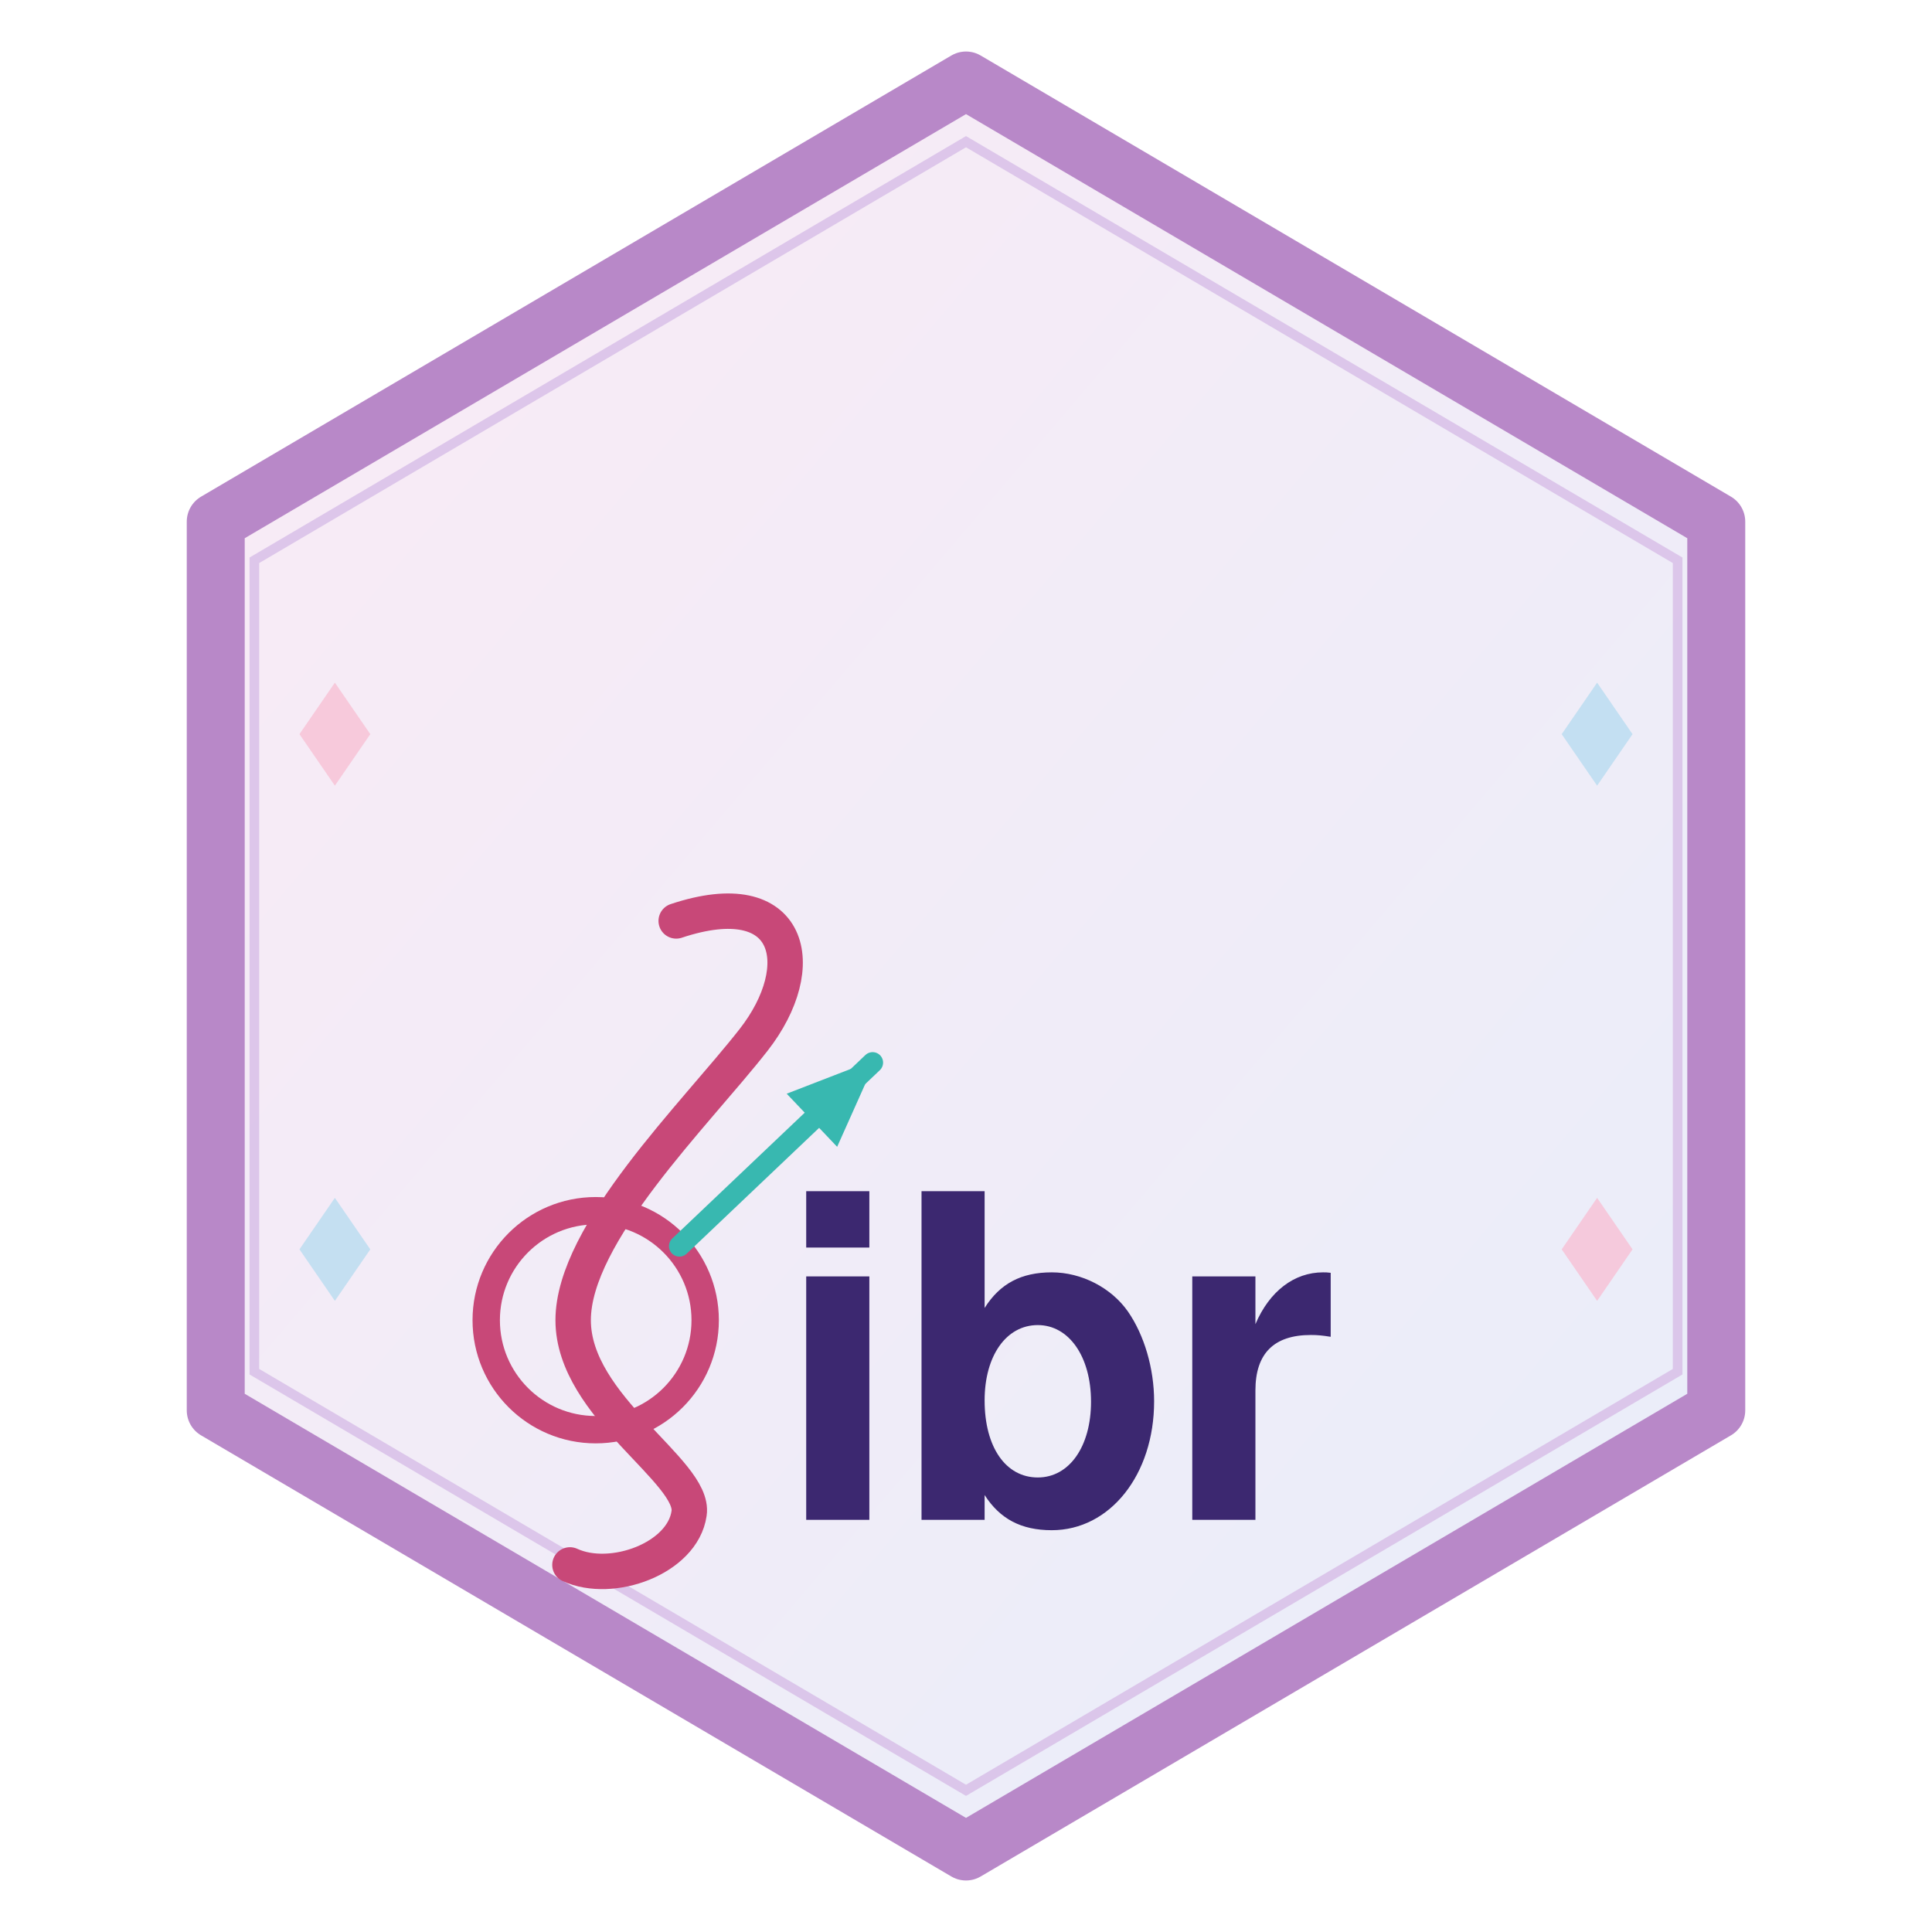
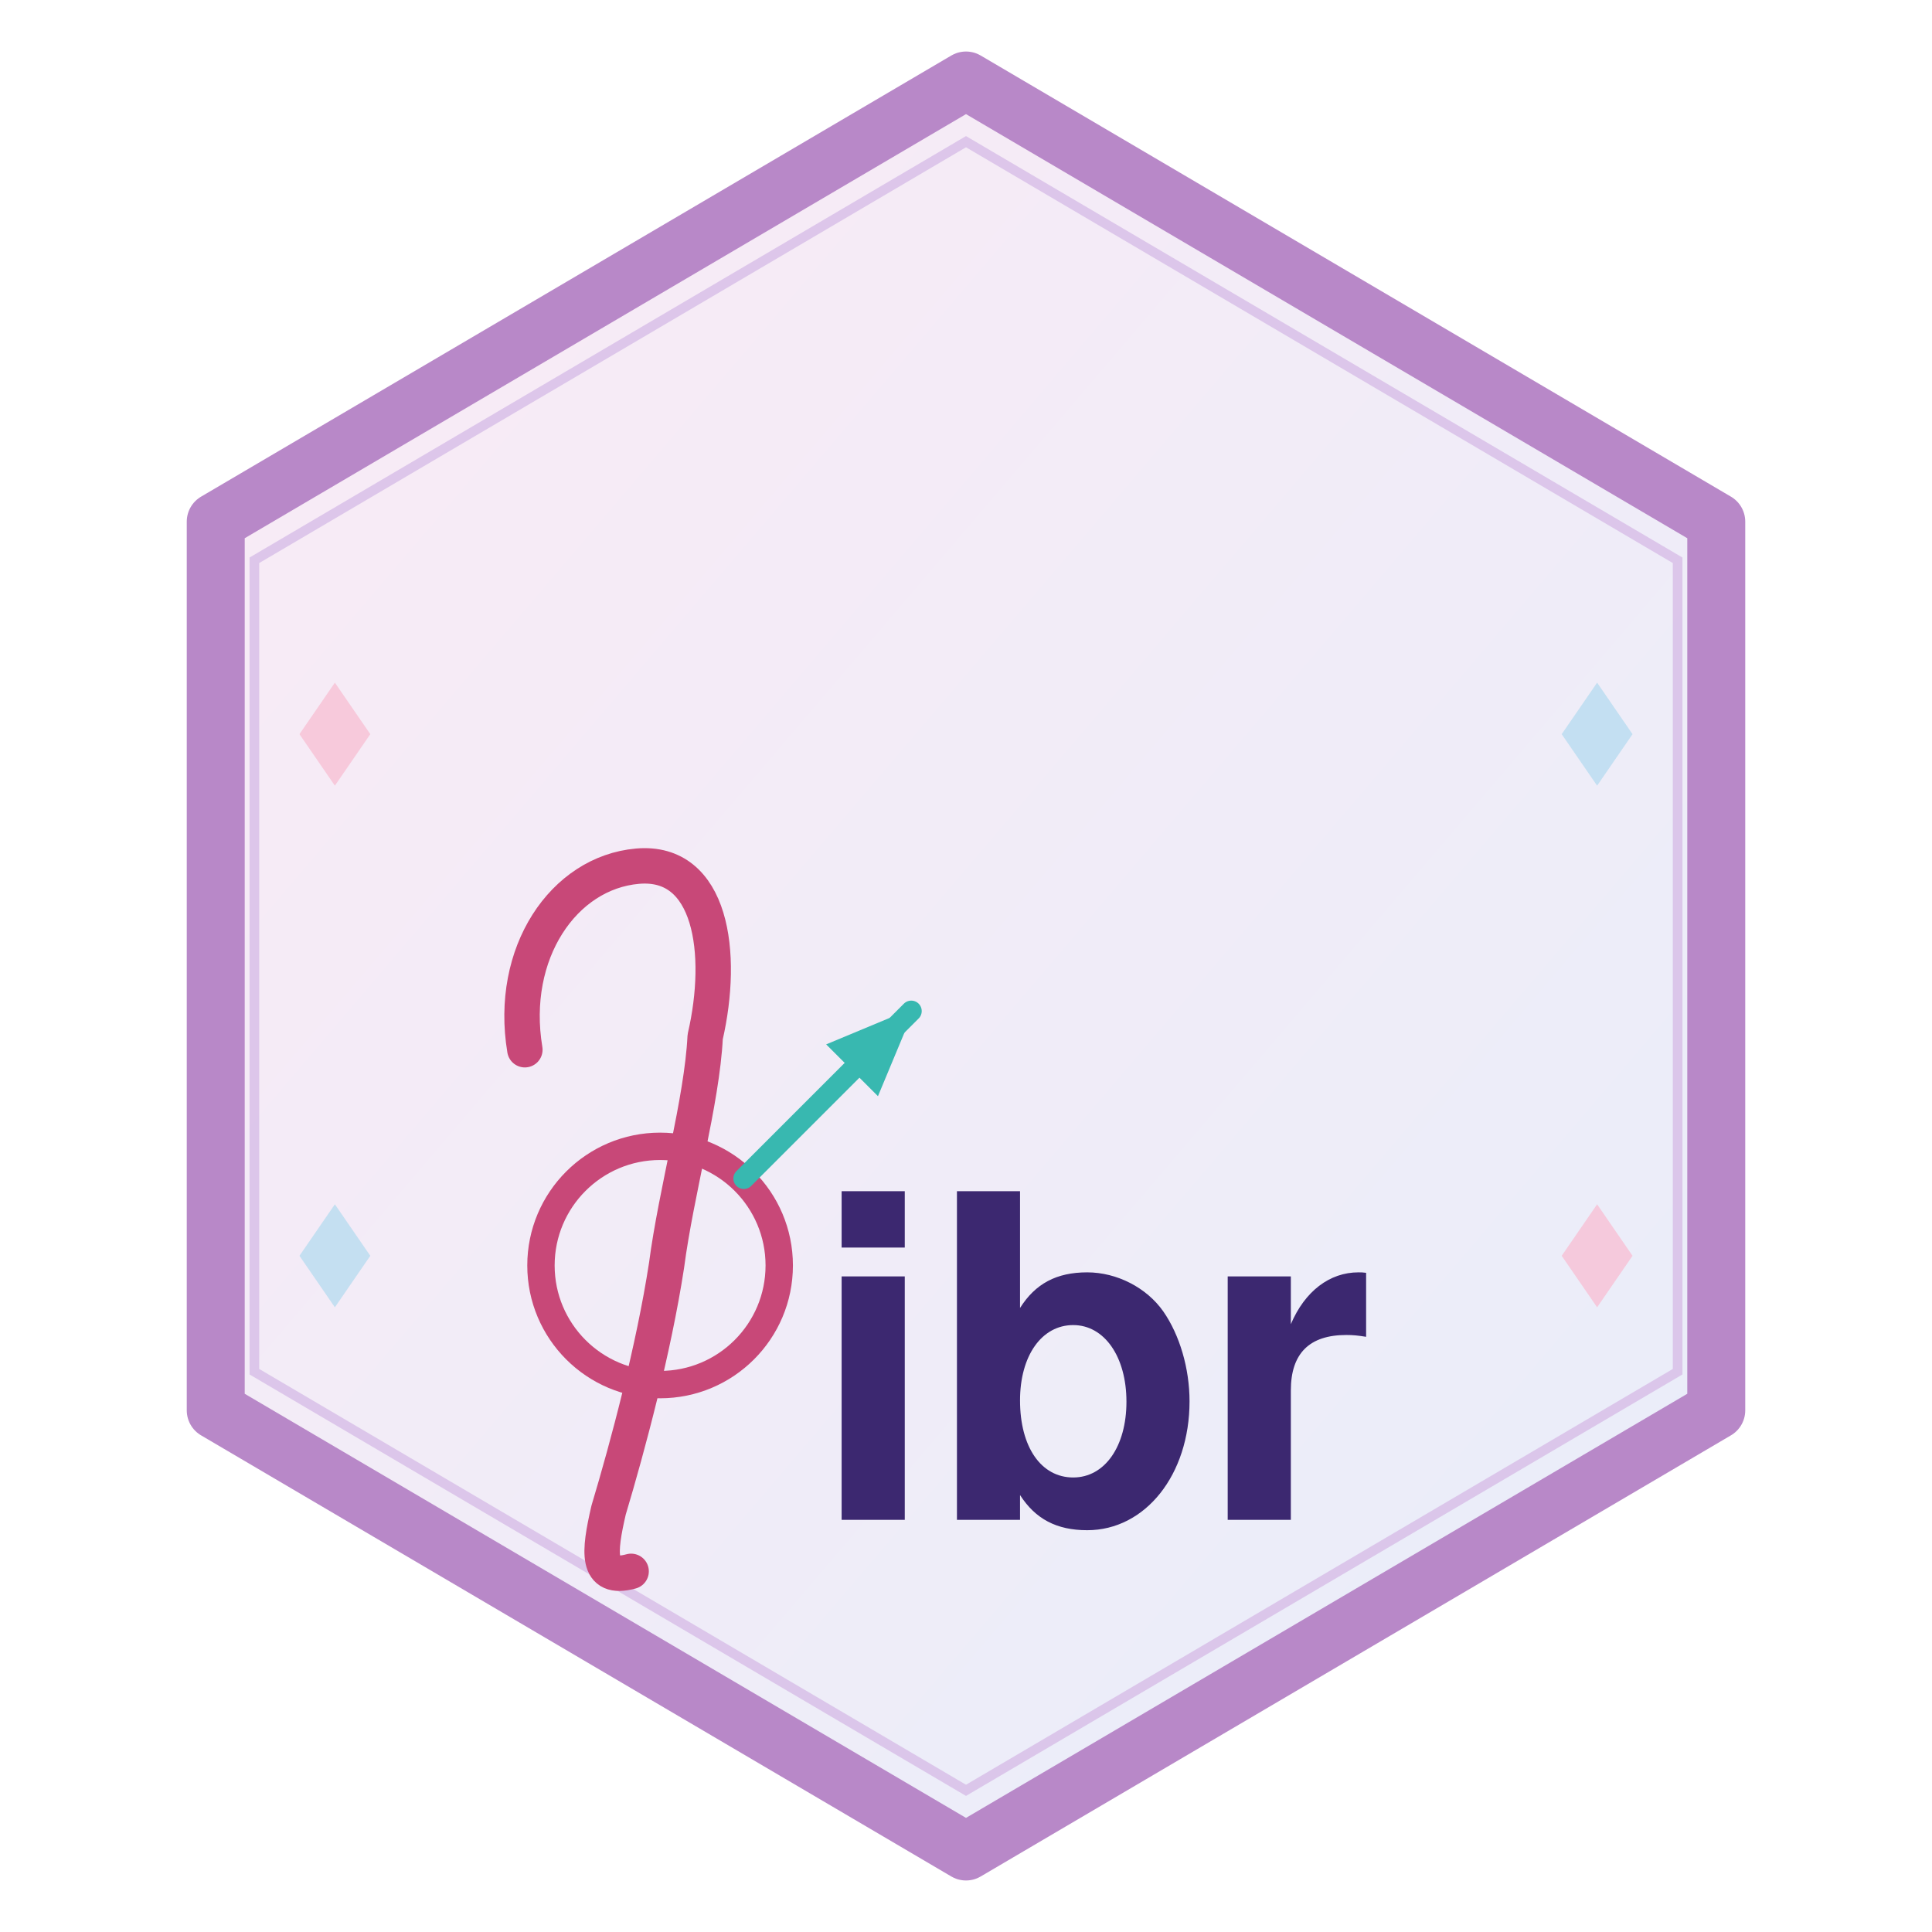
<svg xmlns="http://www.w3.org/2000/svg" viewBox="0 0 600 600">
  <defs>
    <linearGradient id="bg" x1="0%" y1="0%" x2="100%" y2="100%">
      <stop offset="0%" stop-color="#FAEAF5" />
      <stop offset="100%" stop-color="#E8EEFA" />
    </linearGradient>
    <marker id="tip" viewBox="0 0 10 10" refX="8" refY="5" markerWidth="5" markerHeight="5" orient="auto">
      <path d="M 0 1.5 L 8.5 5 L 0 8.5 z" fill="#38B8B0" />
    </marker>
  </defs>
  <polygon points="300,25 533,162 533,438 300,575 67,438 67,162" fill="url(#bg)" stroke="#B888C8" stroke-width="18" stroke-linejoin="round" />
  <polygon points="300,44 521,174 521,426 300,556 79,426 79,174" fill="none" stroke="#D8C0E8" stroke-width="3" opacity="0.85" />
-   <path d="M 210,286            C 246,274 252,300 234,323            C 216,346 178,383 178,410            C 178,437 216,457 214,470            C 212,484 190,492 177,486" fill="none" stroke="#C84878" stroke-width="11" stroke-linecap="round" stroke-linejoin="round" />
-   <circle cx="185" cy="410" r="34" fill="none" stroke="#C84878" stroke-width="8.5" />
-   <line x1="211" y1="387" x2="271" y2="330" stroke="#38B8B0" stroke-width="6.5" stroke-linecap="round" marker-end="url(#tip)" />
-   <text x="241" y="472" font-family="'Segoe UI', 'Helvetica Neue', Helvetica, Arial, sans-serif" font-weight="800" font-size="140" fill="#3C2870" letter-spacing="-2">ibr</text>
+   <path d="M 163,326            C 158,296 175,271 198,269            C 221,267 225,296 219,322            C 218,342 210,370 207,393            C 203,419 195,449 189,469            C 186,482 185,491 196,488" fill="none" stroke="#C84878" stroke-width="11" stroke-linecap="round" stroke-linejoin="round" />
+   <circle cx="205" cy="393" r="37" fill="none" stroke="#C84878" stroke-width="8.5" />
+   <line x1="231" y1="366" x2="283" y2="314" stroke="#38B8B0" stroke-width="6.5" stroke-linecap="round" marker-end="url(#tip)" />
+   <text x="252" y="472" font-family="'Segoe UI', 'Helvetica Neue', Helvetica, Arial, sans-serif" font-weight="800" font-size="140" fill="#3C2870" letter-spacing="-2">ibr</text>
  <polygon points="104,212 115,228 104,244  93,228" fill="#F8C0D4" opacity="0.80" />
  <polygon points="496,212 507,228 496,244 485,228" fill="#B8DCF0" opacity="0.80" />
-   <polygon points="104,372 115,388 104,404  93,388" fill="#B8DCF0" opacity="0.80" />
-   <polygon points="496,372 507,388 496,404 485,388" fill="#F8C0D4" opacity="0.80" />
+   <polygon points="104,374 115,390 104,406  93,390" fill="#B8DCF0" opacity="0.80" />
+   <polygon points="496,374 507,390 496,406 485,390" fill="#F8C0D4" opacity="0.80" />
</svg>
